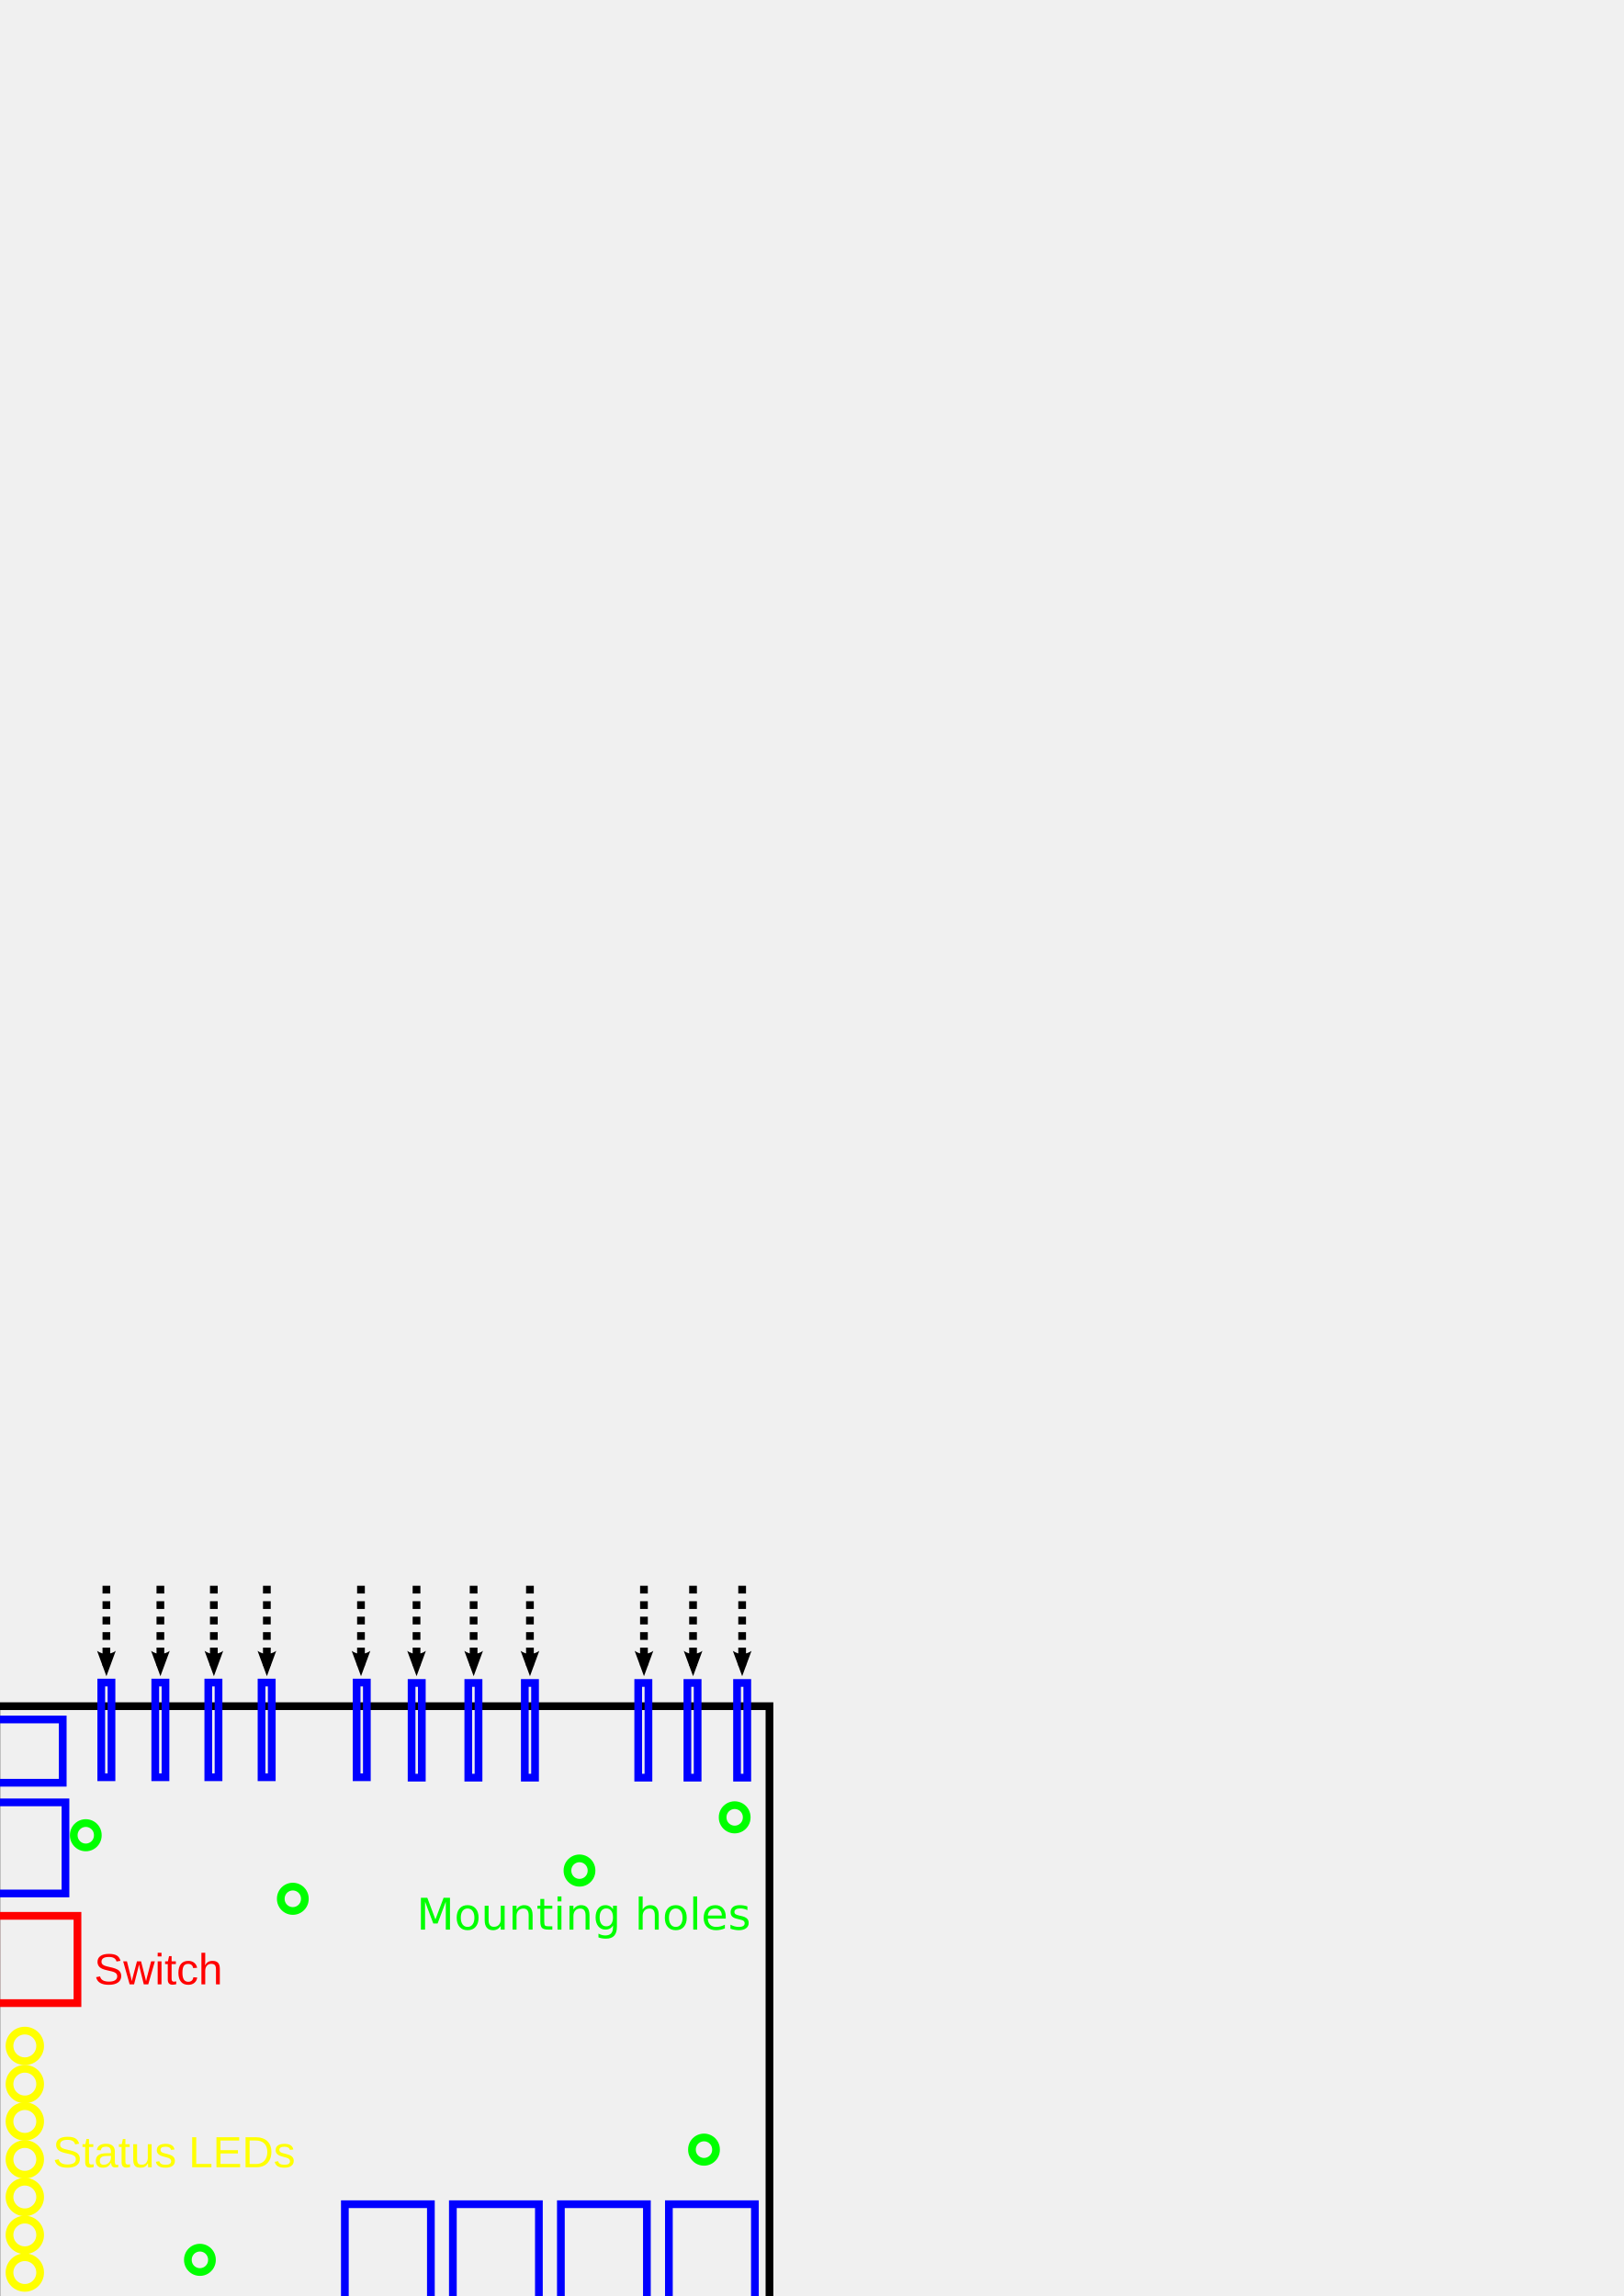
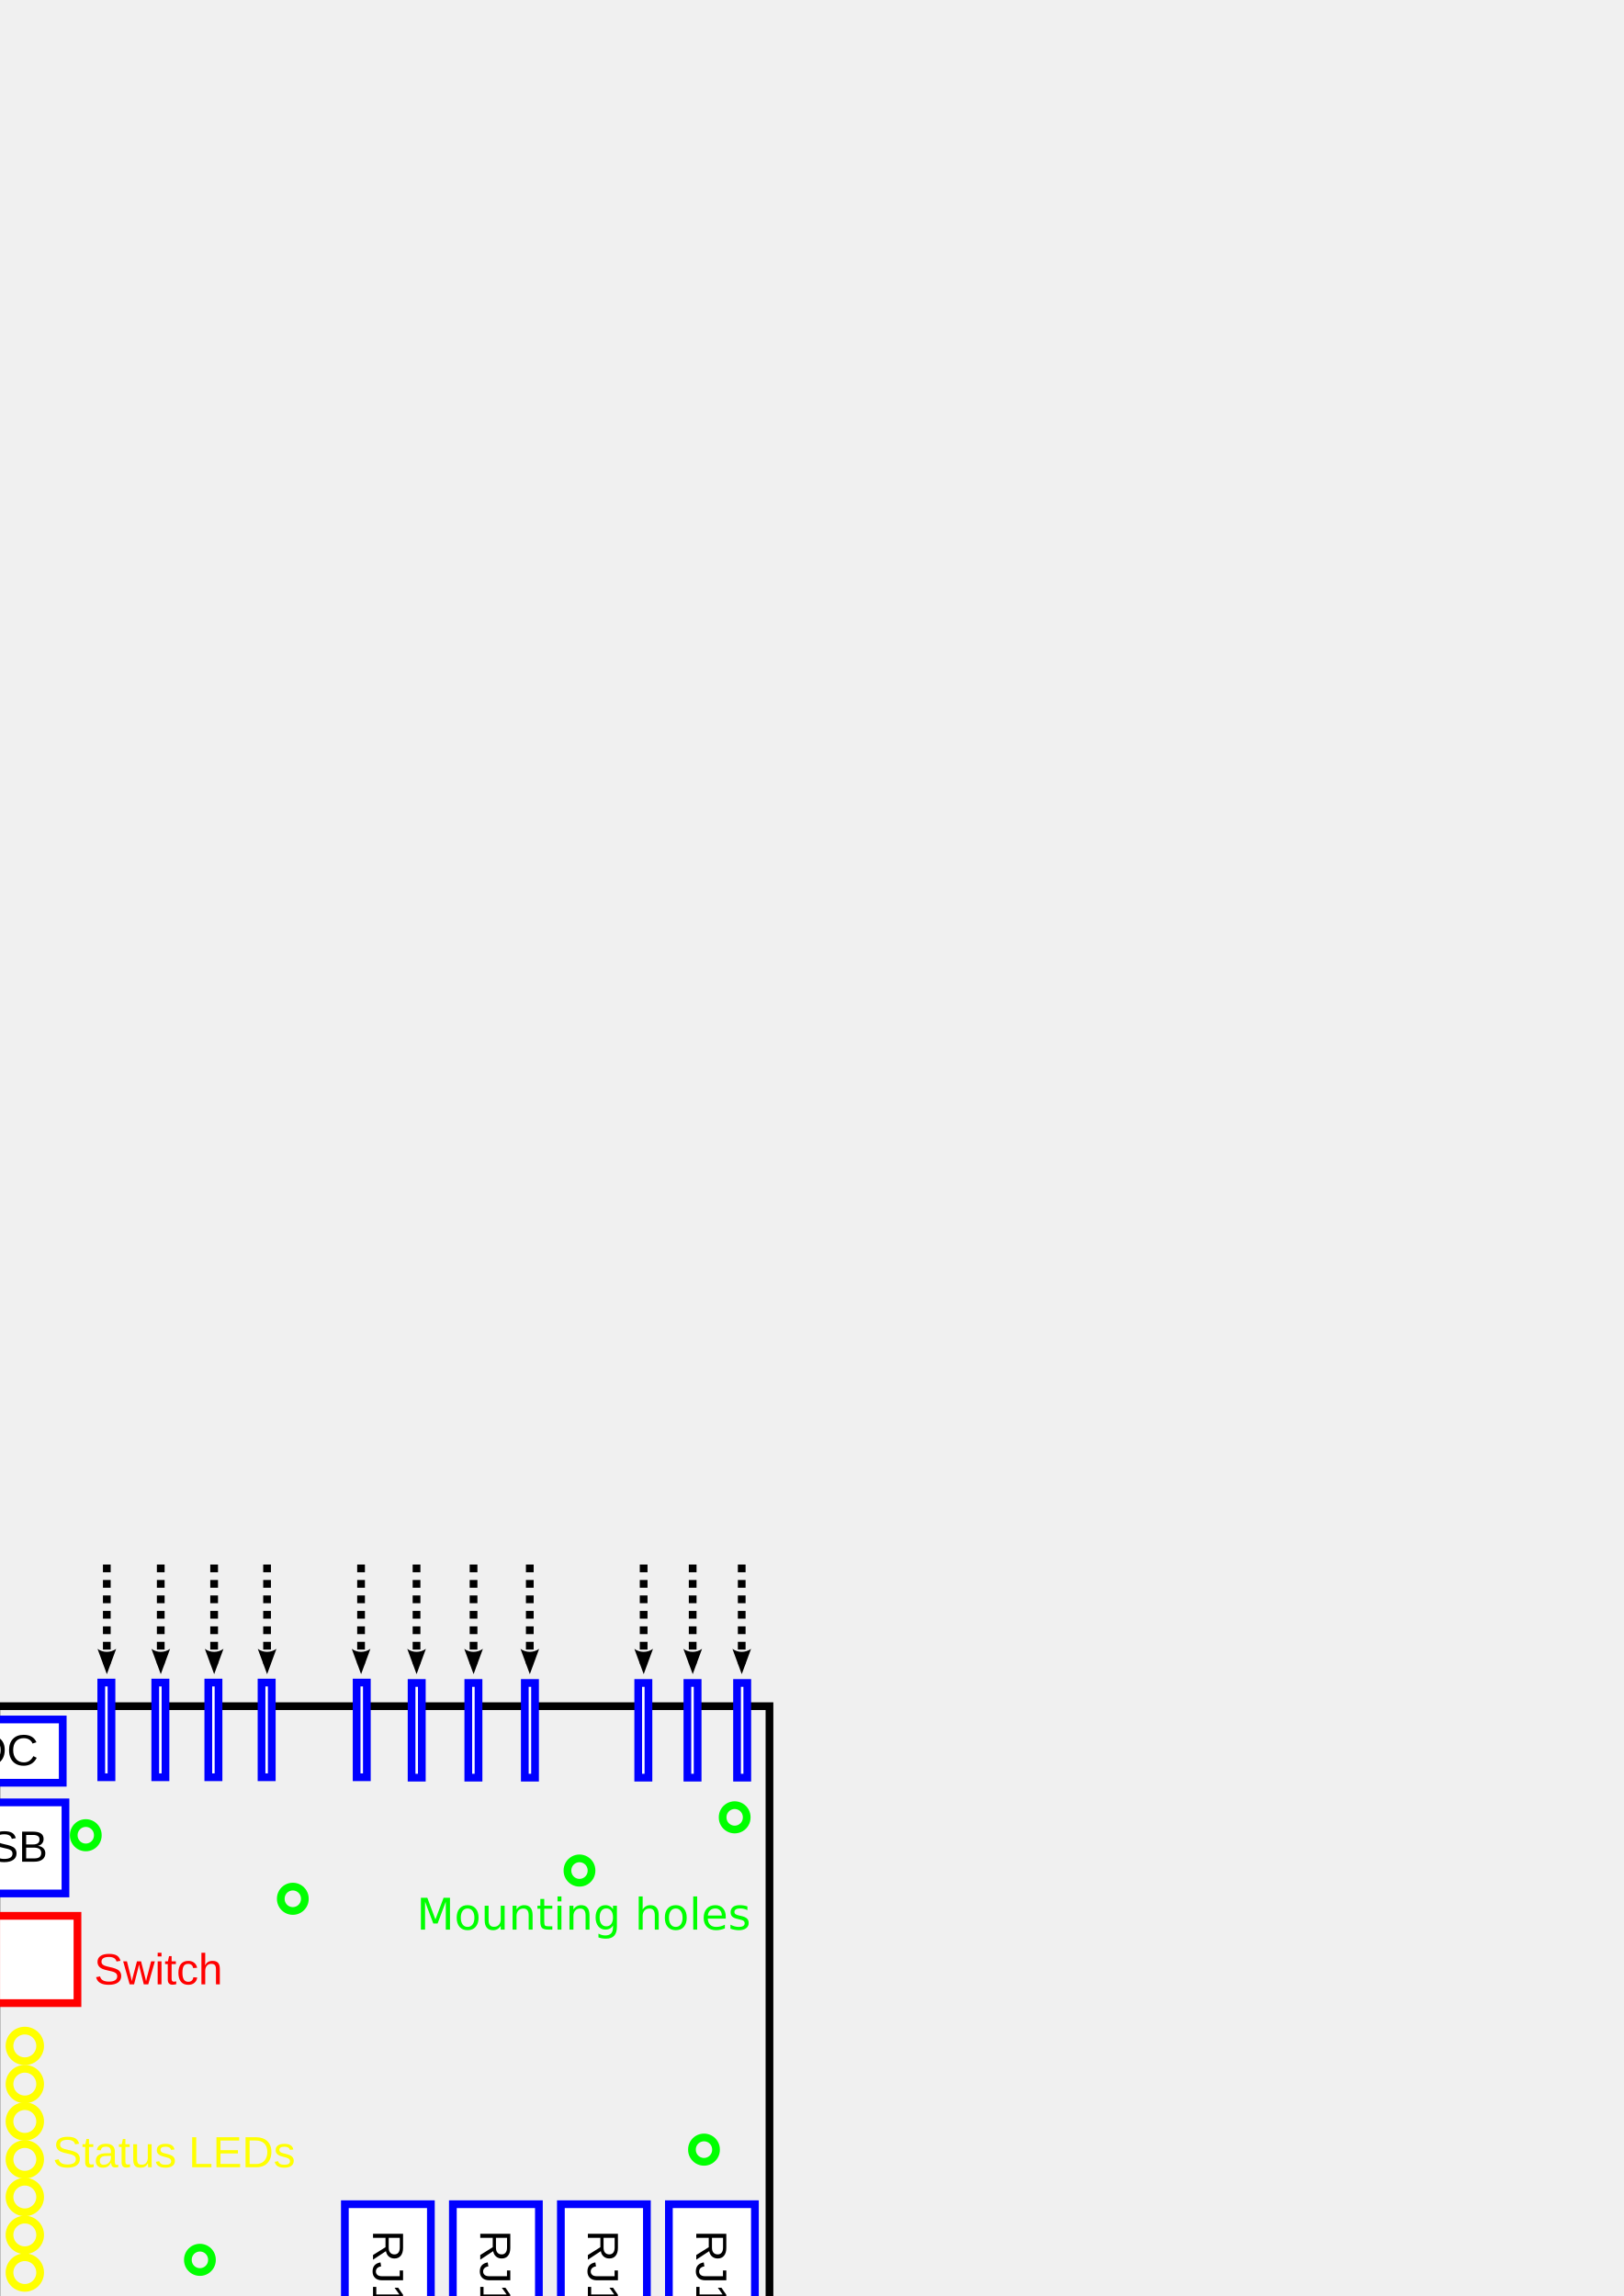
<svg xmlns="http://www.w3.org/2000/svg" width="744.094" height="1052.362" id="svg2" version="1.0">
  <defs id="defs4">
    <marker orient="auto" refY="0.0" refX="0.0" id="Arrow2Send" style="overflow:visible;">
      <path id="path13868" style="font-size:12.0;fill-rule:evenodd;stroke-width:0.625;stroke-linejoin:round;" d="M 8.719,4.034 L -2.207,0.016 L 8.719,-4.002 C 6.973,-1.63 6.983,1.616 8.719,4.034 z " transform="scale(0.3) rotate(180) translate(-2.3,0)" />
    </marker>
    <marker orient="auto" refY="0.0" refX="0.0" id="Arrow1Lend" style="overflow:visible;">
      <path id="path13838" d="M 0.0,0.0 L 5.0,-5.0 L -12.5,0.0 L 5.0,5.0 L 0.0,0.0 z " style="fill-rule:evenodd;stroke:#000000;stroke-width:1.0pt;marker-start:none;" transform="scale(0.8) rotate(180) translate(12.5,0)" />
    </marker>
  </defs>
  <g id="layer1">
    <rect style="fill:none;stroke:#000000;stroke-width:3.543;stroke-miterlimit:4;stroke-dasharray:none;stroke-opacity:1" id="rect3209" width="354.313" height="272.598" x="-1.688" y="782.018" />
-     <rect style="fill:none;stroke:#0000ff;stroke-width:3.543;stroke-miterlimit:4;stroke-dasharray:none;stroke-opacity:1" id="rect4180" width="48.5" height="29" x="-19.75" y="788.112" />
-     <rect style="fill:none;stroke:#0000ff;stroke-width:3.543;stroke-miterlimit:4;stroke-dasharray:none;stroke-opacity:1" id="rect4182" width="56.5" height="41.75" x="-26.5" y="826.112" />
-     <rect style="fill:none;stroke:#ff0000;stroke-width:3.543;stroke-miterlimit:4;stroke-dasharray:none;stroke-opacity:1" id="rect4184" width="37.25" height="40" x="-1.75" y="878.112" />
+     <rect style="fill:#ffffff;stroke:#0000ff;stroke-width:3.543;stroke-miterlimit:4;stroke-dasharray:none;stroke-opacity:1" id="rect4180" width="48.5" height="29" x="-19.75" y="788.112" />
+     <rect style="fill:#ffffff;stroke:#0000ff;stroke-width:3.543;stroke-miterlimit:4;stroke-dasharray:none;stroke-opacity:1" id="rect4182" width="56.5" height="41.75" x="-26.5" y="826.112" />
+     <rect style="fill:#ffffff;stroke:#ff0000;stroke-width:3.543;stroke-miterlimit:4;stroke-dasharray:none;stroke-opacity:1" id="rect4184" width="37.25" height="40" x="-1.75" y="878.112" />
    <path style="fill:none;stroke:#00ff00;stroke-width:3.816;stroke-miterlimit:4;stroke-dasharray:none;stroke-opacity:1" id="path4188" d="M 46.25 841.175 A 5.938 5.938 0 1 1  34.375,841.175 A 5.938 5.938 0 1 1  46.25 841.175 z" transform="matrix(0.9284507,0,0,0.9284507,1.884331,60.18545)" />
    <path style="fill:none;stroke:#00ff00;stroke-width:3.816;stroke-miterlimit:4;stroke-dasharray:none;stroke-opacity:1" id="path5159" d="M 46.25 841.175 A 5.938 5.938 0 1 1  34.375,841.175 A 5.938 5.938 0 1 1  46.25 841.175 z" transform="matrix(0.9284507,0,0,0.9284507,285.1893,204.2862)" />
    <path style="fill:none;stroke:#00ff00;stroke-width:3.816;stroke-miterlimit:4;stroke-dasharray:none;stroke-opacity:1" id="path5161" d="M 46.25 841.175 A 5.938 5.938 0 1 1  34.375,841.175 A 5.938 5.938 0 1 1  46.25 841.175 z" transform="matrix(0.9284507,0,0,0.9284507,228.1343,76.37296)" />
    <path style="fill:none;stroke:#00ff00;stroke-width:3.816;stroke-miterlimit:4;stroke-dasharray:none;stroke-opacity:1" id="path5163" d="M 46.25 841.175 A 5.938 5.938 0 1 1  34.375,841.175 A 5.938 5.938 0 1 1  46.25 841.175 z" transform="matrix(0.9284507,0,0,0.9284507,96.75933,89.31046)" />
    <path style="fill:none;stroke:#00ff00;stroke-width:3.816;stroke-miterlimit:4;stroke-dasharray:none;stroke-opacity:1" id="path5165" d="M 46.25 841.175 A 5.938 5.938 0 1 1  34.375,841.175 A 5.938 5.938 0 1 1  46.25 841.175 z" transform="matrix(0.9284507,0,0,0.9284507,54.18635,254.8001)" />
-     <rect style="fill:none;stroke:#0000ff;stroke-width:3.543;stroke-miterlimit:4;stroke-dasharray:none;stroke-opacity:1" id="rect5169" width="39.421" height="70.534" x="158.038" y="1010.289" />
-     <rect y="1010.289" x="207.536" height="70.534" width="39.421" id="rect5173" style="fill:none;stroke:#0000ff;stroke-width:3.543;stroke-miterlimit:4;stroke-dasharray:none;stroke-opacity:1" />
-     <rect style="fill:none;stroke:#0000ff;stroke-width:3.543;stroke-miterlimit:4;stroke-dasharray:none;stroke-opacity:1" id="rect5175" width="39.421" height="70.534" x="257.033" y="1010.289" />
-     <rect y="1010.289" x="306.531" height="70.534" width="39.421" id="rect5177" style="fill:none;stroke:#0000ff;stroke-width:3.543;stroke-miterlimit:4;stroke-dasharray:none;stroke-opacity:1" />
-     <rect style="fill:none;stroke:#0000ff;stroke-width:3.543;stroke-miterlimit:4;stroke-dasharray:none;stroke-opacity:1" id="rect5187" width="4.685" height="43.399" x="46.404" y="771.199" />
-     <rect y="771.199" x="71.153" height="43.399" width="4.685" id="rect5189" style="fill:none;stroke:#0000ff;stroke-width:3.543;stroke-miterlimit:4;stroke-dasharray:none;stroke-opacity:1" />
-     <rect style="fill:none;stroke:#0000ff;stroke-width:3.543;stroke-miterlimit:4;stroke-dasharray:none;stroke-opacity:1" id="rect5191" width="4.685" height="43.399" x="95.459" y="771.199" />
-     <rect y="771.199" x="119.855" height="43.399" width="4.685" id="rect5193" style="fill:none;stroke:#0000ff;stroke-width:3.543;stroke-miterlimit:4;stroke-dasharray:none;stroke-opacity:1" />
-     <rect style="fill:none;stroke:#0000ff;stroke-width:3.543;stroke-miterlimit:4;stroke-dasharray:none;stroke-opacity:1" id="rect5195" width="4.685" height="43.399" x="163.43" y="771.199" />
-     <rect y="771.376" x="188.621" height="43.399" width="4.685" id="rect5197" style="fill:none;stroke:#0000ff;stroke-width:3.543;stroke-miterlimit:4;stroke-dasharray:none;stroke-opacity:1" />
-     <rect style="fill:none;stroke:#0000ff;stroke-width:3.543;stroke-miterlimit:4;stroke-dasharray:none;stroke-opacity:1" id="rect5199" width="4.685" height="43.399" x="214.607" y="771.376" />
-     <rect y="771.376" x="240.505" height="43.399" width="4.685" id="rect5201" style="fill:none;stroke:#0000ff;stroke-width:3.543;stroke-miterlimit:4;stroke-dasharray:none;stroke-opacity:1" />
-     <rect style="fill:none;stroke:#0000ff;stroke-width:3.543;stroke-miterlimit:4;stroke-dasharray:none;stroke-opacity:1" id="rect5203" width="4.685" height="43.399" x="292.477" y="771.376" />
-     <rect y="771.376" x="315.016" height="43.399" width="4.685" id="rect5205" style="fill:none;stroke:#0000ff;stroke-width:3.543;stroke-miterlimit:4;stroke-dasharray:none;stroke-opacity:1" />
-     <rect style="fill:none;stroke:#0000ff;stroke-width:3.543;stroke-miterlimit:4;stroke-dasharray:none;stroke-opacity:1" id="rect5207" width="4.685" height="43.399" x="337.766" y="771.376" />
+     <rect style="fill:#ffffff;stroke:#0000ff;stroke-width:3.543;stroke-miterlimit:4;stroke-dasharray:none;stroke-opacity:1" id="rect5169" width="39.421" height="70.534" x="158.038" y="1010.289" />
+     <rect y="1010.289" x="207.536" height="70.534" width="39.421" id="rect5173" style="fill:#ffffff;stroke:#0000ff;stroke-width:3.543;stroke-miterlimit:4;stroke-dasharray:none;stroke-opacity:1" />
+     <rect style="fill:#ffffff;stroke:#0000ff;stroke-width:3.543;stroke-miterlimit:4;stroke-dasharray:none;stroke-opacity:1" id="rect5175" width="39.421" height="70.534" x="257.033" y="1010.289" />
+     <rect y="1010.289" x="306.531" height="70.534" width="39.421" id="rect5177" style="fill:#ffffff;stroke:#0000ff;stroke-width:3.543;stroke-miterlimit:4;stroke-dasharray:none;stroke-opacity:1" />
+     <rect style="fill:#ffffff;stroke:#0000ff;stroke-width:3.543;stroke-miterlimit:4;stroke-dasharray:none;stroke-opacity:1" id="rect5187" width="4.685" height="43.399" x="46.404" y="771.199" />
+     <rect y="771.199" x="71.153" height="43.399" width="4.685" id="rect5189" style="fill:#ffffff;stroke:#0000ff;stroke-width:3.543;stroke-miterlimit:4;stroke-dasharray:none;stroke-opacity:1" />
+     <rect style="fill:#ffffff;stroke:#0000ff;stroke-width:3.543;stroke-miterlimit:4;stroke-dasharray:none;stroke-opacity:1" id="rect5191" width="4.685" height="43.399" x="95.459" y="771.199" />
+     <rect y="771.199" x="119.855" height="43.399" width="4.685" id="rect5193" style="fill:#ffffff;stroke:#0000ff;stroke-width:3.543;stroke-miterlimit:4;stroke-dasharray:none;stroke-opacity:1" />
+     <rect style="fill:#ffffff;stroke:#0000ff;stroke-width:3.543;stroke-miterlimit:4;stroke-dasharray:none;stroke-opacity:1" id="rect5195" width="4.685" height="43.399" x="163.43" y="771.199" />
+     <rect y="771.376" x="188.621" height="43.399" width="4.685" id="rect5197" style="fill:#ffffff;stroke:#0000ff;stroke-width:3.543;stroke-miterlimit:4;stroke-dasharray:none;stroke-opacity:1" />
+     <rect style="fill:#ffffff;stroke:#0000ff;stroke-width:3.543;stroke-miterlimit:4;stroke-dasharray:none;stroke-opacity:1" id="rect5199" width="4.685" height="43.399" x="214.607" y="771.376" />
+     <rect y="771.376" x="240.505" height="43.399" width="4.685" id="rect5201" style="fill:#ffffff;stroke:#0000ff;stroke-width:3.543;stroke-miterlimit:4;stroke-dasharray:none;stroke-opacity:1" />
+     <rect style="fill:#ffffff;stroke:#0000ff;stroke-width:3.543;stroke-miterlimit:4;stroke-dasharray:none;stroke-opacity:1" id="rect5203" width="4.685" height="43.399" x="292.477" y="771.376" />
+     <rect y="771.376" x="315.016" height="43.399" width="4.685" id="rect5205" style="fill:#ffffff;stroke:#0000ff;stroke-width:3.543;stroke-miterlimit:4;stroke-dasharray:none;stroke-opacity:1" />
+     <rect style="fill:#ffffff;stroke:#0000ff;stroke-width:3.543;stroke-miterlimit:4;stroke-dasharray:none;stroke-opacity:1" id="rect5207" width="4.685" height="43.399" x="337.766" y="771.376" />
    <path style="fill:none;stroke:#ffff00;stroke-width:3.944;stroke-miterlimit:4;stroke-dasharray:none;stroke-opacity:1" id="path5211" d="M 17.25 936.675 A 7.812 7.812 0 1 1  1.625,936.675 A 7.812 7.812 0 1 1  17.25 936.675 z" transform="matrix(0.8983062,0,0,0.8983062,2.897236,96.31657)" />
    <path transform="matrix(0.8983062,0,0,0.8983062,2.897236,113.8166)" d="M 17.25 936.675 A 7.812 7.812 0 1 1  1.625,936.675 A 7.812 7.812 0 1 1  17.25 936.675 z" id="path5213" style="fill:none;stroke:#ffff00;stroke-width:3.944;stroke-miterlimit:4;stroke-dasharray:none;stroke-opacity:1" />
    <path style="fill:none;stroke:#ffff00;stroke-width:3.944;stroke-miterlimit:4;stroke-dasharray:none;stroke-opacity:1" id="path5215" d="M 17.25 936.675 A 7.812 7.812 0 1 1  1.625,936.675 A 7.812 7.812 0 1 1  17.25 936.675 z" transform="matrix(0.8983062,0,0,0.8983062,2.897236,130.9416)" />
    <path transform="matrix(0.8983062,0,0,0.8983062,2.897236,148.3166)" d="M 17.25 936.675 A 7.812 7.812 0 1 1  1.625,936.675 A 7.812 7.812 0 1 1  17.25 936.675 z" id="path5217" style="fill:none;stroke:#ffff00;stroke-width:3.944;stroke-miterlimit:4;stroke-dasharray:none;stroke-opacity:1" />
    <path style="fill:none;stroke:#ffff00;stroke-width:3.944;stroke-miterlimit:4;stroke-dasharray:none;stroke-opacity:1" id="path5219" d="M 17.25 936.675 A 7.812 7.812 0 1 1  1.625,936.675 A 7.812 7.812 0 1 1  17.25 936.675 z" transform="matrix(0.8983062,0,0,0.8983062,2.897236,165.5666)" />
    <path transform="matrix(0.8983062,0,0,0.8983062,2.897236,182.9416)" d="M 17.25 936.675 A 7.812 7.812 0 1 1  1.625,936.675 A 7.812 7.812 0 1 1  17.25 936.675 z" id="path5221" style="fill:none;stroke:#ffff00;stroke-width:3.944;stroke-miterlimit:4;stroke-dasharray:none;stroke-opacity:1" />
    <path style="fill:none;stroke:#ffff00;stroke-width:3.944;stroke-miterlimit:4;stroke-dasharray:none;stroke-opacity:1" id="path5223" d="M 17.25 936.675 A 7.812 7.812 0 1 1  1.625,936.675 A 7.812 7.812 0 1 1  17.25 936.675 z" transform="matrix(0.8983062,0,0,0.8983062,2.897236,200.1916)" />
    <path transform="matrix(0.9284507,0,0,0.9284507,299.2503,51.97778)" d="M 46.25 841.175 A 5.938 5.938 0 1 1  34.375,841.175 A 5.938 5.938 0 1 1  46.25 841.175 z" id="path5225" style="fill:none;stroke:#00ff00;stroke-width:3.816;stroke-miterlimit:4;stroke-dasharray:none;stroke-opacity:1" />
    <text xml:space="preserve" style="font-size:20px;font-style:normal;font-variant:normal;font-weight:normal;font-stretch:normal;text-align:start;line-height:125%;writing-mode:lr-tb;text-anchor:start;fill:#00ff00;fill-opacity:1;stroke:none;stroke-width:1px;stroke-linecap:butt;stroke-linejoin:miter;stroke-opacity:1;font-family:Bitstream Vera Sans" x="190.919" y="884.424" id="text12851">
      <tspan id="tspan12853" x="190.919" y="884.424">Mounting holes</tspan>
    </text>
-     <path style="fill:#000000;fill-opacity:1;fill-rule:evenodd;stroke:#000000;stroke-width:3.543;stroke-linecap:butt;stroke-linejoin:miter;marker-start:none;marker-mid:none;marker-end:url(#Arrow2Send);stroke-miterlimit:4;stroke-dasharray:3.543, 3.543;stroke-dashoffset:0;stroke-opacity:1" d="M 98.001,726.831 L 98.001,763.486" id="path12861" />
-     <path id="path15970" d="M 122.291,726.831 L 122.291,763.486" style="fill:#000000;fill-opacity:1;fill-rule:evenodd;stroke:#000000;stroke-width:3.543;stroke-linecap:butt;stroke-linejoin:miter;marker-start:none;marker-mid:none;marker-end:url(#Arrow2Send);stroke-miterlimit:4;stroke-dasharray:3.543, 3.543;stroke-dashoffset:0;stroke-opacity:1" />
-     <path style="fill:#000000;fill-opacity:1;fill-rule:evenodd;stroke:#000000;stroke-width:3.543;stroke-linecap:butt;stroke-linejoin:miter;marker-start:none;marker-mid:none;marker-end:url(#Arrow2Send);stroke-miterlimit:4;stroke-dasharray:3.543, 3.543;stroke-dashoffset:0;stroke-opacity:1" d="M 165.424,726.831 L 165.424,763.486" id="path15972" />
-     <path id="path15974" d="M 190.88,726.831 L 190.88,763.486" style="fill:#000000;fill-opacity:1;fill-rule:evenodd;stroke:#000000;stroke-width:3.543;stroke-linecap:butt;stroke-linejoin:miter;marker-start:none;marker-mid:none;marker-end:url(#Arrow2Send);stroke-miterlimit:4;stroke-dasharray:3.543, 3.543;stroke-dashoffset:0;stroke-opacity:1" />
-     <path style="fill:#000000;fill-opacity:1;fill-rule:evenodd;stroke:#000000;stroke-width:3.543;stroke-linecap:butt;stroke-linejoin:miter;marker-start:none;marker-mid:none;marker-end:url(#Arrow2Send);stroke-miterlimit:4;stroke-dasharray:3.543, 3.543;stroke-dashoffset:0;stroke-opacity:1" d="M 217.043,726.831 L 217.043,763.486" id="path15976" />
-     <path id="path15978" d="M 242.852,726.831 L 242.852,763.486" style="fill:#000000;fill-opacity:1;fill-rule:evenodd;stroke:#000000;stroke-width:3.543;stroke-linecap:butt;stroke-linejoin:miter;marker-start:none;marker-mid:none;marker-end:url(#Arrow2Send);stroke-miterlimit:4;stroke-dasharray:3.543, 3.543;stroke-dashoffset:0;stroke-opacity:1" />
-     <path id="path15980" d="M 73.501,726.831 L 73.501,763.486" style="fill:#000000;fill-opacity:1;fill-rule:evenodd;stroke:#000000;stroke-width:3.543;stroke-linecap:butt;stroke-linejoin:miter;marker-start:none;marker-mid:none;marker-end:url(#Arrow2Send);stroke-miterlimit:4;stroke-dasharray:3.543, 3.543;stroke-dashoffset:0;stroke-opacity:1" />
-     <path style="fill:#000000;fill-opacity:1;fill-rule:evenodd;stroke:#000000;stroke-width:3.543;stroke-linecap:butt;stroke-linejoin:miter;marker-start:none;marker-mid:none;marker-end:url(#Arrow2Send);stroke-miterlimit:4;stroke-dasharray:3.543, 3.543;stroke-dashoffset:0;stroke-opacity:1" d="M 48.751,726.831 L 48.751,763.486" id="path15982" />
-     <path style="fill:#000000;fill-opacity:1;fill-rule:evenodd;stroke:#000000;stroke-width:3.543;stroke-linecap:butt;stroke-linejoin:miter;marker-start:none;marker-mid:none;marker-end:url(#Arrow2Send);stroke-miterlimit:4;stroke-dasharray:3.543, 3.543;stroke-dashoffset:0;stroke-opacity:1" d="M 295.102,726.831 L 295.102,763.486" id="path15984" />
-     <path id="path15986" d="M 317.602,726.831 L 317.602,763.486" style="fill:#000000;fill-opacity:1;fill-rule:evenodd;stroke:#000000;stroke-width:3.543;stroke-linecap:butt;stroke-linejoin:miter;marker-start:none;marker-mid:none;marker-end:url(#Arrow2Send);stroke-miterlimit:4;stroke-dasharray:3.543, 3.543;stroke-dashoffset:0;stroke-opacity:1" />
-     <path style="fill:#000000;fill-opacity:1;fill-rule:evenodd;stroke:#000000;stroke-width:3.543;stroke-linecap:butt;stroke-linejoin:miter;marker-start:none;marker-mid:none;marker-end:url(#Arrow2Send);stroke-miterlimit:4;stroke-dasharray:3.543, 3.543;stroke-dashoffset:0;stroke-opacity:1" d="M 340.102,726.831 L 340.102,763.486" id="path15988" />
-     <path id="path15990" d="M -63.7,802.547 L -27.045,802.547" style="fill:#000000;fill-opacity:1;fill-rule:evenodd;stroke:#000000;stroke-width:3.543;stroke-linecap:butt;stroke-linejoin:miter;marker-start:none;marker-mid:none;marker-end:url(#Arrow2Send);stroke-miterlimit:4;stroke-dasharray:3.543, 3.543;stroke-dashoffset:0;stroke-opacity:1" />
-     <path style="fill:#000000;fill-opacity:1;fill-rule:evenodd;stroke:#000000;stroke-width:3.543;stroke-linecap:butt;stroke-linejoin:miter;marker-start:none;marker-mid:none;marker-end:url(#Arrow2Send);stroke-miterlimit:4;stroke-dasharray:3.543, 3.543;stroke-dashoffset:0;stroke-opacity:1" d="M -70.771,847.095 L -34.116,847.095" id="path15992" />
+     <path style="fill:#000000;fill-opacity:1;fill-rule:evenodd;stroke:#000000;stroke-width:3.543;stroke-linecap:butt;stroke-linejoin:miter;marker-start:none;marker-mid:none;marker-end:url(#Arrow2Send);stroke-miterlimit:4;stroke-dasharray:3.543,3.543;stroke-dashoffset:0;stroke-opacity:1" d="M 98.132,717.1 L 98.132,762.561" id="path12861" />
+     <path id="path15970" d="M 122.388,717.1 L 122.388,762.561" style="fill:#000000;fill-opacity:1;fill-rule:evenodd;stroke:#000000;stroke-width:3.543;stroke-linecap:butt;stroke-linejoin:miter;marker-start:none;marker-mid:none;marker-end:url(#Arrow2Send);stroke-miterlimit:4;stroke-dasharray:3.543,3.543;stroke-dashoffset:0;stroke-opacity:1" />
+     <path style="fill:#000000;fill-opacity:1;fill-rule:evenodd;stroke:#000000;stroke-width:3.543;stroke-linecap:butt;stroke-linejoin:miter;marker-start:none;marker-mid:none;marker-end:url(#Arrow2Send);stroke-miterlimit:4;stroke-dasharray:3.543,3.543;stroke-dashoffset:0;stroke-opacity:1" d="M 165.463,717.1 L 165.463,762.561" id="path15972" />
+     <path id="path15974" d="M 190.885,717.1 L 190.885,762.561" style="fill:#000000;fill-opacity:1;fill-rule:evenodd;stroke:#000000;stroke-width:3.543;stroke-linecap:butt;stroke-linejoin:miter;marker-start:none;marker-mid:none;marker-end:url(#Arrow2Send);stroke-miterlimit:4;stroke-dasharray:3.543,3.543;stroke-dashoffset:0;stroke-opacity:1" />
+     <path style="fill:#000000;fill-opacity:1;fill-rule:evenodd;stroke:#000000;stroke-width:3.543;stroke-linecap:butt;stroke-linejoin:miter;marker-start:none;marker-mid:none;marker-end:url(#Arrow2Send);stroke-miterlimit:4;stroke-dasharray:3.543,3.543;stroke-dashoffset:0;stroke-opacity:1" d="M 217.012,717.1 L 217.012,762.561" id="path15976" />
+     <path id="path15978" d="M 242.787,717.1 L 242.787,762.561" style="fill:#000000;fill-opacity:1;fill-rule:evenodd;stroke:#000000;stroke-width:3.543;stroke-linecap:butt;stroke-linejoin:miter;marker-start:none;marker-mid:none;marker-end:url(#Arrow2Send);stroke-miterlimit:4;stroke-dasharray:3.543,3.543;stroke-dashoffset:0;stroke-opacity:1" />
+     <path id="path15980" d="M 73.665,717.1 L 73.665,762.561" style="fill:#000000;fill-opacity:1;fill-rule:evenodd;stroke:#000000;stroke-width:3.543;stroke-linecap:butt;stroke-linejoin:miter;marker-start:none;marker-mid:none;marker-end:url(#Arrow2Send);stroke-miterlimit:4;stroke-dasharray:3.543,3.543;stroke-dashoffset:0;stroke-opacity:1" />
+     <path style="fill:#000000;fill-opacity:1;fill-rule:evenodd;stroke:#000000;stroke-width:3.543;stroke-linecap:butt;stroke-linejoin:miter;marker-start:none;marker-mid:none;marker-end:url(#Arrow2Send);stroke-miterlimit:4;stroke-dasharray:3.543,3.543;stroke-dashoffset:0;stroke-opacity:1" d="M 48.948,717.1 L 48.948,762.561" id="path15982" />
+     <path style="fill:#000000;fill-opacity:1;fill-rule:evenodd;stroke:#000000;stroke-width:3.543;stroke-linecap:butt;stroke-linejoin:miter;marker-start:none;marker-mid:none;marker-end:url(#Arrow2Send);stroke-miterlimit:4;stroke-dasharray:3.543,3.543;stroke-dashoffset:0;stroke-opacity:1" d="M 294.966,717.1 L 294.966,762.561" id="path15984" />
+     <path id="path15986" d="M 317.436,717.1 L 317.436,762.561" style="fill:#000000;fill-opacity:1;fill-rule:evenodd;stroke:#000000;stroke-width:3.543;stroke-linecap:butt;stroke-linejoin:miter;marker-start:none;marker-mid:none;marker-end:url(#Arrow2Send);stroke-miterlimit:4;stroke-dasharray:3.543,3.543;stroke-dashoffset:0;stroke-opacity:1" />
+     <path style="fill:#000000;fill-opacity:1;fill-rule:evenodd;stroke:#000000;stroke-width:3.543;stroke-linecap:butt;stroke-linejoin:miter;marker-start:none;marker-mid:none;marker-end:url(#Arrow2Send);stroke-miterlimit:4;stroke-dasharray:3.543,3.543;stroke-dashoffset:0;stroke-opacity:1" d="M 339.906,717.1 L 339.906,762.561" id="path15988" />
+     <path id="path15990" d="M -65.233,802.592 L -26.412,802.592" style="fill:#000000;fill-opacity:1;fill-rule:evenodd;stroke:#000000;stroke-width:3.543;stroke-linecap:butt;stroke-linejoin:miter;marker-start:none;marker-mid:none;marker-end:url(#Arrow2Send);stroke-miterlimit:4;stroke-dasharray:3.543,3.543;stroke-dashoffset:0;stroke-opacity:1" />
+     <path style="fill:#000000;fill-opacity:1;fill-rule:evenodd;stroke:#000000;stroke-width:3.543;stroke-linecap:butt;stroke-linejoin:miter;marker-start:none;marker-mid:none;marker-end:url(#Arrow2Send);stroke-miterlimit:4;stroke-dasharray:3.543,3.543;stroke-dashoffset:0;stroke-opacity:1" d="M -72.721,847.05 L -33.901,847.05" id="path15992" />
    <text xml:space="preserve" style="font-size:20px;font-style:normal;font-variant:normal;font-weight:normal;font-stretch:normal;text-align:start;line-height:125%;writing-mode:lr-tb;text-anchor:start;fill:#ffff00;fill-opacity:1;stroke:none;stroke-width:1px;stroke-linecap:butt;stroke-linejoin:miter;stroke-opacity:1;font-family:Arial" x="24.172" y="993.347" id="text15994">
      <tspan id="tspan15996" x="24.172" y="993.347">Status LEDs</tspan>
    </text>
    <text xml:space="preserve" style="font-size:20px;font-style:normal;font-variant:normal;font-weight:normal;font-stretch:normal;text-align:start;line-height:125%;writing-mode:lr-tb;text-anchor:start;fill:#ff0000;fill-opacity:1;stroke:none;stroke-width:1px;stroke-linecap:butt;stroke-linejoin:miter;stroke-opacity:1;font-family:Arial" x="43.134" y="909.527" id="text15998">
      <tspan id="tspan16000" x="43.134" y="909.527">Switch</tspan>
    </text>
-     <path id="path16002" d="M 177.514,1125.212 L 177.514,1088.557" style="fill:#000000;fill-opacity:1;fill-rule:evenodd;stroke:#000000;stroke-width:3.543;stroke-linecap:butt;stroke-linejoin:miter;marker-start:none;marker-mid:none;marker-end:url(#Arrow2Send);stroke-miterlimit:4;stroke-dasharray:3.543, 3.543;stroke-dashoffset:0;stroke-opacity:1" />
-     <path style="fill:#000000;fill-opacity:1;fill-rule:evenodd;stroke:#000000;stroke-width:3.543;stroke-linecap:butt;stroke-linejoin:miter;marker-start:none;marker-mid:none;marker-end:url(#Arrow2Send);stroke-miterlimit:4;stroke-dasharray:3.543, 3.543;stroke-dashoffset:0;stroke-opacity:1" d="M 228.073,1125.212 L 228.073,1088.557" id="path16004" />
-     <path id="path16006" d="M 276.863,1125.212 L 276.863,1088.557" style="fill:#000000;fill-opacity:1;fill-rule:evenodd;stroke:#000000;stroke-width:3.543;stroke-linecap:butt;stroke-linejoin:miter;marker-start:none;marker-mid:none;marker-end:url(#Arrow2Send);stroke-miterlimit:4;stroke-dasharray:3.543, 3.543;stroke-dashoffset:0;stroke-opacity:1" />
-     <path style="fill:#000000;fill-opacity:1;fill-rule:evenodd;stroke:#000000;stroke-width:3.543;stroke-linecap:butt;stroke-linejoin:miter;marker-start:none;marker-mid:none;marker-end:url(#Arrow2Send);stroke-miterlimit:4;stroke-dasharray:3.543, 3.543;stroke-dashoffset:0;stroke-opacity:1" d="M 327.363,1125.212 L 327.363,1088.557" id="path16008" />
+     <path id="path16002" d="M 178.714,1134.006 L 178.714,1088.196" style="fill:#000000;fill-opacity:1;fill-rule:evenodd;stroke:#000000;stroke-width:3.543;stroke-linecap:butt;stroke-linejoin:miter;marker-start:none;marker-mid:none;marker-end:url(#Arrow2Send);stroke-miterlimit:4;stroke-dasharray:3.543,3.543;stroke-dashoffset:0;stroke-opacity:1" />
+     <path style="fill:#000000;fill-opacity:1;fill-rule:evenodd;stroke:#000000;stroke-width:3.543;stroke-linecap:butt;stroke-linejoin:miter;marker-start:none;marker-mid:none;marker-end:url(#Arrow2Send);stroke-miterlimit:4;stroke-dasharray:3.543,3.543;stroke-dashoffset:0;stroke-opacity:1" d="M 229.137,1134.006 L 229.137,1088.196" id="path16004" />
+     <path id="path16006" d="M 277.798,1134.006 L 277.798,1088.196" style="fill:#000000;fill-opacity:1;fill-rule:evenodd;stroke:#000000;stroke-width:3.543;stroke-linecap:butt;stroke-linejoin:miter;marker-start:none;marker-mid:none;marker-end:url(#Arrow2Send);stroke-miterlimit:4;stroke-dasharray:3.543,3.543;stroke-dashoffset:0;stroke-opacity:1" />
+     <path style="fill:#000000;fill-opacity:1;fill-rule:evenodd;stroke:#000000;stroke-width:3.543;stroke-linecap:butt;stroke-linejoin:miter;marker-start:none;marker-mid:none;marker-end:url(#Arrow2Send);stroke-miterlimit:4;stroke-dasharray:3.543,3.543;stroke-dashoffset:0;stroke-opacity:1" d="M 328.163,1134.006 L 328.163,1088.196" id="path16008" />
+     <text xml:space="preserve" style="font-size:20px;font-style:normal;font-variant:normal;font-weight:normal;font-stretch:normal;text-align:start;line-height:125%;writing-mode:lr-tb;text-anchor:start;fill:#000000;fill-opacity:1;stroke:none;stroke-width:1px;stroke-linecap:butt;stroke-linejoin:miter;stroke-opacity:1;font-family:Arial" x="-19.288" y="853.302" id="text6103">
+       <tspan id="tspan6105" x="-19.288" y="853.302">USB</tspan>
+     </text>
+     <text xml:space="preserve" style="font-size:20px;font-style:normal;font-variant:normal;font-weight:normal;font-stretch:normal;text-align:start;line-height:125%;writing-mode:lr-tb;text-anchor:start;fill:#000000;fill-opacity:1;stroke:none;stroke-width:1px;stroke-linecap:butt;stroke-linejoin:miter;stroke-opacity:1;font-family:Arial" x="1022.199" y="-170.944" id="text6107" transform="matrix(0,1,-1,0,0,0)">
+       <tspan id="tspan6109" x="1022.199" y="-170.944">RJ11</tspan>
+     </text>
+     <text transform="matrix(0,1,-1,0,0,0)" id="text6111" y="-220.088" x="1022.199" style="font-size:20px;font-style:normal;font-variant:normal;font-weight:normal;font-stretch:normal;text-align:start;line-height:125%;writing-mode:lr-tb;text-anchor:start;fill:#000000;fill-opacity:1;stroke:none;stroke-width:1px;stroke-linecap:butt;stroke-linejoin:miter;stroke-opacity:1;font-family:Arial" xml:space="preserve">
+       <tspan y="-220.088" x="1022.199" id="tspan6113">RJ11</tspan>
+     </text>
+     <text xml:space="preserve" style="font-size:20px;font-style:normal;font-variant:normal;font-weight:normal;font-stretch:normal;text-align:start;line-height:125%;writing-mode:lr-tb;text-anchor:start;fill:#000000;fill-opacity:1;stroke:none;stroke-width:1px;stroke-linecap:butt;stroke-linejoin:miter;stroke-opacity:1;font-family:Arial" x="1022.199" y="-269.409" id="text6115" transform="matrix(0,1,-1,0,0,0)">
+       <tspan id="tspan6117" x="1022.199" y="-269.409">RJ11</tspan>
+     </text>
+     <text transform="matrix(0,1,-1,0,0,0)" id="text6119" y="-319.083" x="1022.199" style="font-size:20px;font-style:normal;font-variant:normal;font-weight:normal;font-stretch:normal;text-align:start;line-height:125%;writing-mode:lr-tb;text-anchor:start;fill:#000000;fill-opacity:1;stroke:none;stroke-width:1px;stroke-linecap:butt;stroke-linejoin:miter;stroke-opacity:1;font-family:Arial" xml:space="preserve">
+       <tspan y="-319.083" x="1022.199" id="tspan6121">RJ11</tspan>
+     </text>
+     <text xml:space="preserve" style="font-size:20px;font-style:normal;font-variant:normal;font-weight:normal;font-stretch:normal;text-align:start;line-height:125%;writing-mode:lr-tb;text-anchor:start;fill:#000000;fill-opacity:1;stroke:none;stroke-width:1px;stroke-linecap:butt;stroke-linejoin:miter;stroke-opacity:1;font-family:Arial" x="-11.314" y="809.117" id="text6131">
+       <tspan id="tspan6133" x="-11.314" y="809.117">DC</tspan>
+     </text>
  </g>
</svg>
